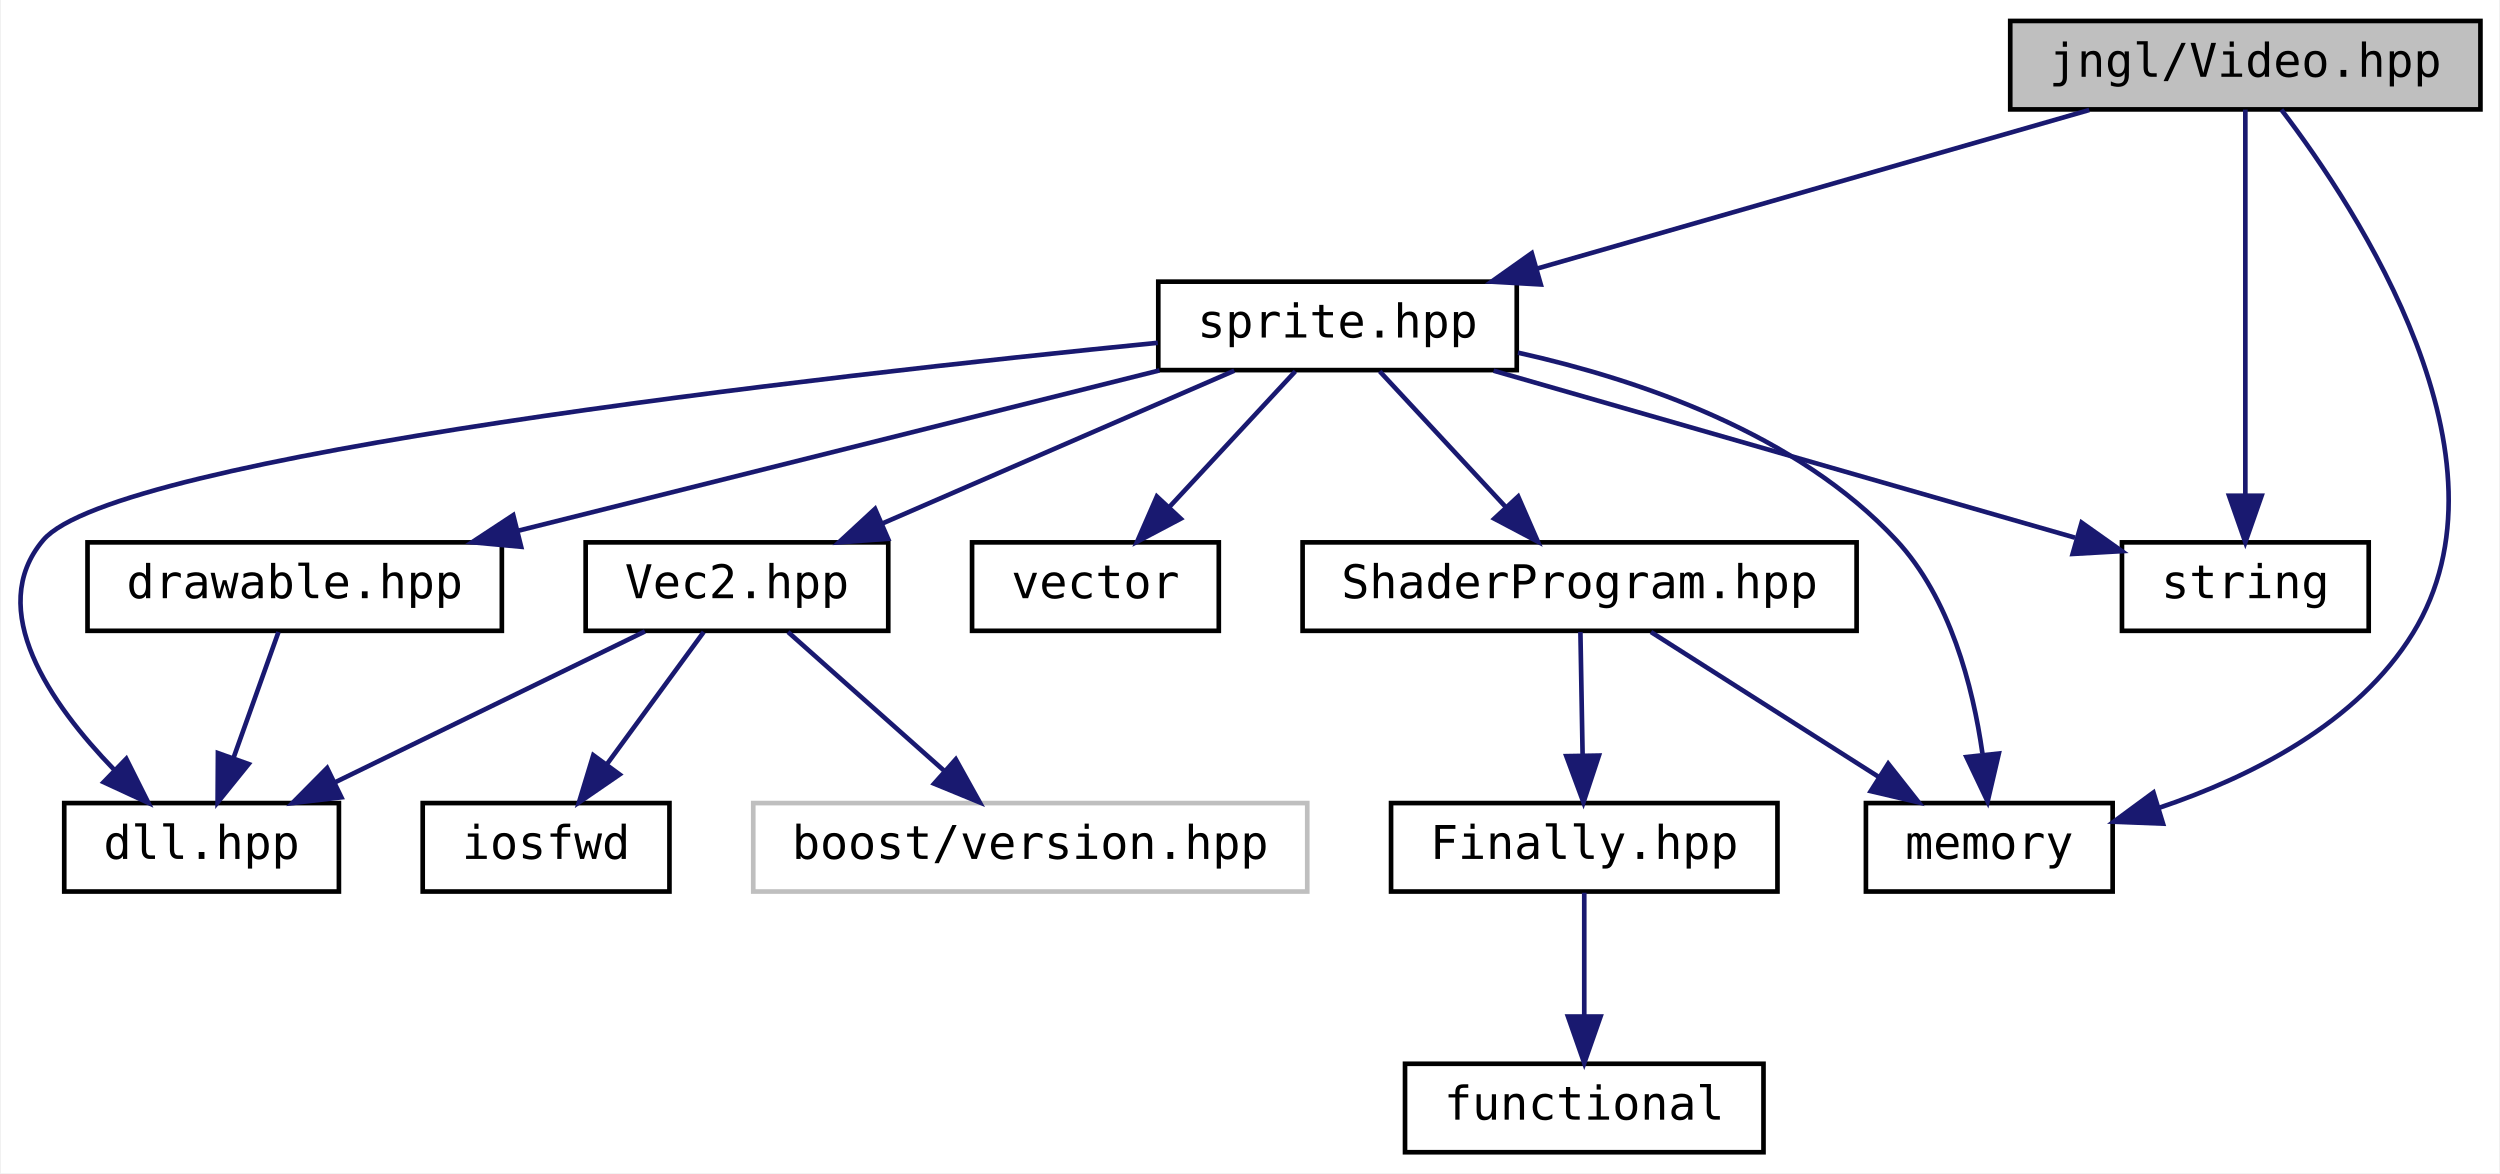
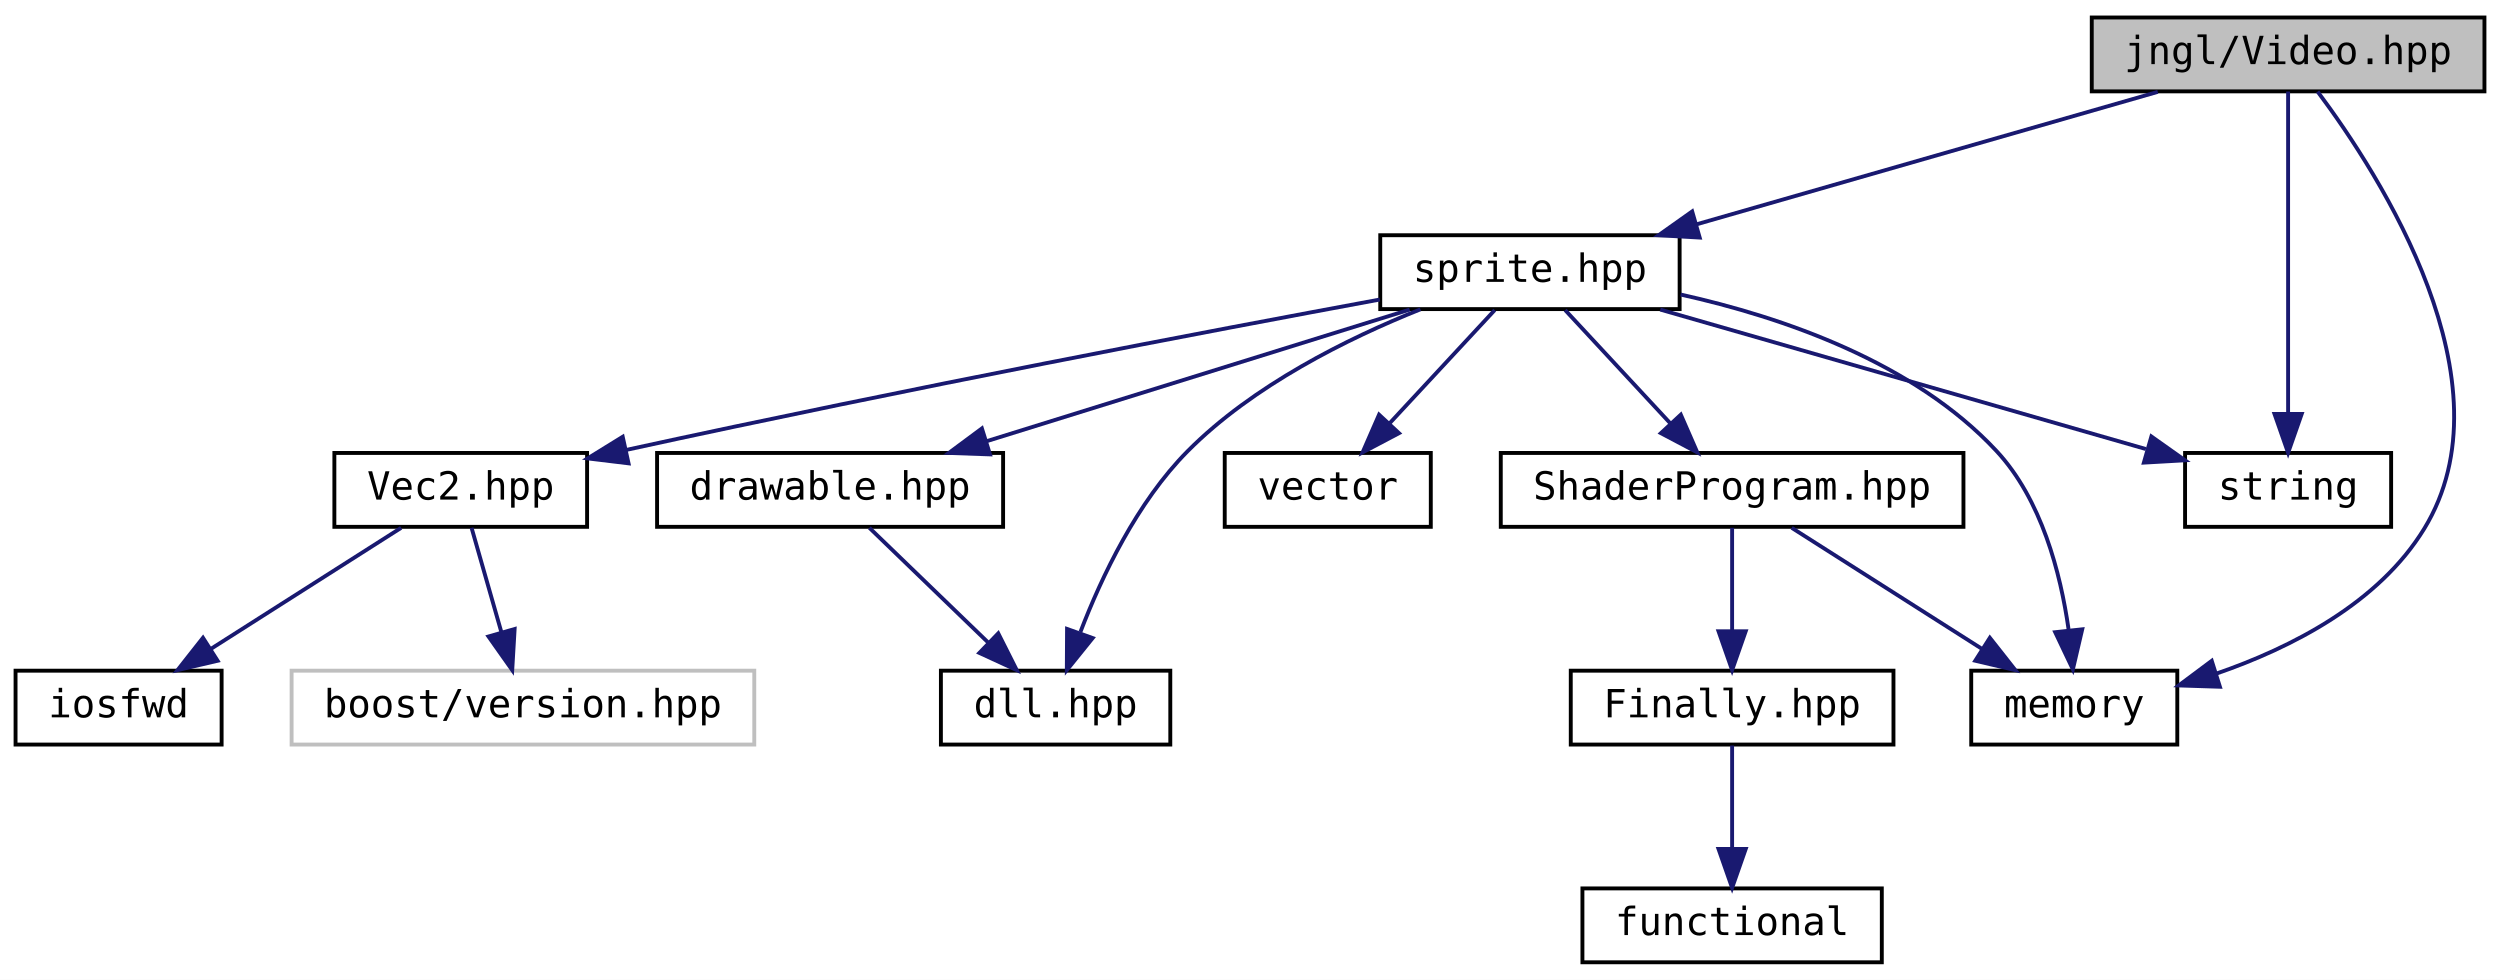
- <svg xmlns="http://www.w3.org/2000/svg" xmlns:xlink="http://www.w3.org/1999/xlink" width="537pt" height="252pt" viewBox="0.00 0.00 536.60 252.00">
+ <svg xmlns="http://www.w3.org/2000/svg" xmlns:xlink="http://www.w3.org/1999/xlink" width="643pt" height="252pt" viewBox="0.00 0.00 643.00 252.00">
  <g id="graph0" class="graph" transform="scale(1 1) rotate(0) translate(4 248)">
-     <polygon fill="#ffffff" stroke="transparent" points="-4,4 -4,-248 532.598,-248 532.598,4 -4,4" />
+     <polygon fill="#ffffff" stroke="transparent" points="-4,4 -4,-248 639,-248 639,4 -4,4" />
    <g id="node1" class="node">
      <g id="a_node1">
        <a xlink:title=" ">
-           <polygon fill="#bfbfbf" stroke="#000000" points="427.598,-224.5 427.598,-243.5 528.598,-243.5 528.598,-224.5 427.598,-224.5" />
-           <text text-anchor="middle" x="478.098" y="-231.5" font-family="'Consolas',monospace" font-size="10.00" fill="#000000">jngl/Video.hpp</text>
+           <polygon fill="#bfbfbf" stroke="#000000" points="534,-224.5 534,-243.5 635,-243.5 635,-224.5 534,-224.5" />
+           <text text-anchor="middle" x="584.5" y="-231.5" font-family="'Consolas',monospace" font-size="10.00" fill="#000000">jngl/Video.hpp</text>
        </a>
      </g>
    </g>
    <g id="node2" class="node">
      <g id="a_node2">
        <a xlink:href="sprite_8hpp_source.html" target="_top" xlink:title=" ">
-           <polygon fill="#ffffff" stroke="#000000" points="244.598,-168.5 244.598,-187.5 321.598,-187.5 321.598,-168.5 244.598,-168.5" />
-           <text text-anchor="middle" x="283.098" y="-175.5" font-family="'Consolas',monospace" font-size="10.00" fill="#000000">sprite.hpp</text>
+           <polygon fill="#ffffff" stroke="#000000" points="351,-168.5 351,-187.5 428,-187.5 428,-168.5 351,-168.5" />
+           <text text-anchor="middle" x="389.5" y="-175.5" font-family="'Consolas',monospace" font-size="10.00" fill="#000000">sprite.hpp</text>
        </a>
      </g>
    </g>
    <g id="edge1" class="edge">
-       <path fill="none" stroke="#191970" d="M444.576,-224.373C411.729,-214.94 361.538,-200.526 325.84,-190.275" />
-       <polygon fill="#191970" stroke="#191970" points="326.76,-186.897 316.182,-187.501 324.827,-193.625 326.76,-186.897" />
+       <path fill="none" stroke="#191970" d="M550.978,-224.373C518.132,-214.94 467.94,-200.526 432.242,-190.275" />
+       <polygon fill="#191970" stroke="#191970" points="433.162,-186.897 422.584,-187.501 431.23,-193.625 433.162,-186.897" />
    </g>
    <g id="node6" class="node">
      <g id="a_node6">
        <a doxygen="/w/doc/cppreference-doxygen-web.tag.xml:http://en.cppreference.com/w/" xlink:href="http://en.cppreference.com/w/cpp/header/memory.html" xlink:title=" ">
-           <polygon fill="#ffffff" stroke="#000000" points="396.598,-56.5 396.598,-75.5 449.598,-75.5 449.598,-56.5 396.598,-56.5" />
-           <text text-anchor="middle" x="423.098" y="-63.5" font-family="'Consolas',monospace" font-size="10.00" fill="#000000">memory</text>
+           <polygon fill="#ffffff" stroke="#000000" points="503,-56.5 503,-75.5 556,-75.5 556,-56.5 503,-56.5" />
+           <text text-anchor="middle" x="529.5" y="-63.5" font-family="'Consolas',monospace" font-size="10.00" fill="#000000">memory</text>
+         </a>
+       </g>
+     </g>
+     <g id="edge15" class="edge">
+       <path fill="none" stroke="#191970" d="M592.094,-224.437C608.201,-202.909 642.503,-149.59 619.5,-112 607.825,-92.922 585.464,-81.438 565.953,-74.716" />
+       <polygon fill="#191970" stroke="#191970" points="566.962,-71.364 556.373,-71.703 564.862,-78.042 566.962,-71.364" />
+     </g>
+     <g id="node12" class="node">
+       <g id="a_node12">
+         <a doxygen="/w/doc/cppreference-doxygen-web.tag.xml:http://en.cppreference.com/w/" xlink:href="http://en.cppreference.com/w/cpp/header/string.html" xlink:title=" ">
+           <polygon fill="#ffffff" stroke="#000000" points="558,-112.5 558,-131.5 611,-131.5 611,-112.5 558,-112.5" />
+           <text text-anchor="middle" x="584.5" y="-119.5" font-family="'Consolas',monospace" font-size="10.00" fill="#000000">string</text>
        </a>
      </g>
    </g>
    <g id="edge16" class="edge">
-       <path fill="none" stroke="#191970" d="M485.834,-224.441C502.248,-202.922 537.235,-149.621 514.098,-112 502.198,-92.651 479.364,-81.141 459.547,-74.474" />
-       <polygon fill="#191970" stroke="#191970" points="460.415,-71.08 449.828,-71.495 458.363,-77.772 460.415,-71.08" />
-     </g>
-     <g id="node12" class="node">
-       <g id="a_node12">
-         <a doxygen="/w/doc/cppreference-doxygen-web.tag.xml:http://en.cppreference.com/w/" xlink:href="http://en.cppreference.com/w/cpp/header/string.html" xlink:title=" ">
-           <polygon fill="#ffffff" stroke="#000000" points="451.598,-112.5 451.598,-131.5 504.598,-131.5 504.598,-112.5 451.598,-112.5" />
-           <text text-anchor="middle" x="478.098" y="-119.5" font-family="'Consolas',monospace" font-size="10.00" fill="#000000">string</text>
-         </a>
-       </g>
-     </g>
-     <g id="edge17" class="edge">
-       <path fill="none" stroke="#191970" d="M478.098,-224.451C478.098,-206.184 478.098,-165.955 478.098,-141.698" />
-       <polygon fill="#191970" stroke="#191970" points="481.598,-141.525 478.098,-131.525 474.598,-141.525 481.598,-141.525" />
+       <path fill="none" stroke="#191970" d="M584.5,-224.451C584.5,-206.184 584.5,-165.955 584.5,-141.698" />
+       <polygon fill="#191970" stroke="#191970" points="588,-141.525 584.5,-131.525 581,-141.525 588,-141.525" />
    </g>
    <g id="node3" class="node">
      <g id="a_node3">
        <a xlink:href="ShaderProgram_8hpp.html" target="_top" xlink:title=" ">
-           <polygon fill="#ffffff" stroke="#000000" points="275.598,-112.5 275.598,-131.5 394.598,-131.5 394.598,-112.5 275.598,-112.5" />
-           <text text-anchor="middle" x="335.098" y="-119.5" font-family="'Consolas',monospace" font-size="10.00" fill="#000000">ShaderProgram.hpp</text>
+           <polygon fill="#ffffff" stroke="#000000" points="382,-112.5 382,-131.5 501,-131.5 501,-112.5 382,-112.5" />
+           <text text-anchor="middle" x="441.5" y="-119.5" font-family="'Consolas',monospace" font-size="10.00" fill="#000000">ShaderProgram.hpp</text>
        </a>
      </g>
    </g>
    <g id="edge2" class="edge">
-       <path fill="none" stroke="#191970" d="M292.156,-168.245C299.612,-160.215 310.361,-148.639 319.24,-139.078" />
-       <polygon fill="#191970" stroke="#191970" points="321.904,-141.352 326.144,-131.643 316.775,-136.589 321.904,-141.352" />
+       <path fill="none" stroke="#191970" d="M398.558,-168.245C406.014,-160.215 416.763,-148.639 425.642,-139.078" />
+       <polygon fill="#191970" stroke="#191970" points="428.306,-141.352 432.546,-131.643 423.177,-136.589 428.306,-141.352" />
    </g>
-     <g id="edge12" class="edge">
-       <path fill="none" stroke="#191970" d="M321.86,-172.247C348.166,-166.397 381.894,-154.784 403.098,-132 414.683,-119.552 419.569,-100.6 421.624,-86.194" />
-       <polygon fill="#191970" stroke="#191970" points="425.149,-86.142 422.738,-75.826 418.19,-85.394 425.149,-86.142" />
+     <g id="edge11" class="edge">
+       <path fill="none" stroke="#191970" d="M428.262,-172.247C454.568,-166.397 488.296,-154.784 509.5,-132 521.085,-119.552 525.971,-100.6 528.026,-86.194" />
+       <polygon fill="#191970" stroke="#191970" points="531.552,-86.142 529.14,-75.826 524.592,-85.394 531.552,-86.142" />
    </g>
    <g id="node7" class="node">
      <g id="a_node7">
        <a xlink:href="Vec2_8hpp.html" target="_top" xlink:title=" ">
-           <polygon fill="#ffffff" stroke="#000000" points="121.598,-112.5 121.598,-131.5 186.598,-131.5 186.598,-112.5 121.598,-112.5" />
-           <text text-anchor="middle" x="154.098" y="-119.5" font-family="'Consolas',monospace" font-size="10.00" fill="#000000">Vec2.hpp</text>
+           <polygon fill="#ffffff" stroke="#000000" points="82,-112.5 82,-131.5 147,-131.5 147,-112.5 82,-112.5" />
+           <text text-anchor="middle" x="114.5" y="-119.5" font-family="'Consolas',monospace" font-size="10.00" fill="#000000">Vec2.hpp</text>
        </a>
      </g>
    </g>
    <g id="edge6" class="edge">
-       <path fill="none" stroke="#191970" d="M260.922,-168.373C240.121,-159.344 208.806,-145.749 185.452,-135.611" />
-       <polygon fill="#191970" stroke="#191970" points="186.551,-132.273 175.984,-131.501 183.764,-138.694 186.551,-132.273" />
+       <path fill="none" stroke="#191970" d="M350.881,-170.961C306.396,-162.731 230.88,-148.387 157.071,-132.282" />
+       <polygon fill="#191970" stroke="#191970" points="157.661,-128.828 147.143,-130.102 156.16,-135.665 157.661,-128.828" />
    </g>
-     <g id="node8" class="node">
-       <g id="a_node8">
-         <a xlink:href="dll_8hpp_source.html" target="_top" xlink:title=" ">
-           <polygon fill="#ffffff" stroke="#000000" points="9.598,-56.5 9.598,-75.5 68.598,-75.5 68.598,-56.5 9.598,-56.5" />
-           <text text-anchor="middle" x="39.098" y="-63.5" font-family="'Consolas',monospace" font-size="10.00" fill="#000000">dll.hpp</text>
+     <g id="node10" class="node">
+       <g id="a_node10">
+         <a xlink:href="drawable_8hpp_source.html" target="_top" xlink:title=" ">
+           <polygon fill="#ffffff" stroke="#000000" points="165,-112.5 165,-131.5 254,-131.5 254,-112.5 165,-112.5" />
+           <text text-anchor="middle" x="209.5" y="-119.5" font-family="'Consolas',monospace" font-size="10.00" fill="#000000">drawable.hpp</text>
        </a>
      </g>
    </g>
-     <g id="edge15" class="edge">
-       <path fill="none" stroke="#191970" d="M244.497,-174.369C171.79,-167.137 20.425,-150.071 5.098,-132 -7.494,-117.154 6.606,-96.853 20.286,-82.701" />
-       <polygon fill="#191970" stroke="#191970" points="22.924,-85.018 27.67,-75.545 18.053,-79.991 22.924,-85.018" />
+     <g id="edge9" class="edge">
+       <path fill="none" stroke="#191970" d="M358.557,-168.373C328.496,-159.021 282.697,-144.773 249.802,-134.538" />
+       <polygon fill="#191970" stroke="#191970" points="250.628,-131.13 240.039,-131.501 248.548,-137.814 250.628,-131.13" />
    </g>
    <g id="node11" class="node">
      <g id="a_node11">
-         <a xlink:href="drawable_8hpp_source.html" target="_top" xlink:title=" ">
-           <polygon fill="#ffffff" stroke="#000000" points="14.598,-112.5 14.598,-131.5 103.598,-131.5 103.598,-112.5 14.598,-112.5" />
-           <text text-anchor="middle" x="59.098" y="-119.5" font-family="'Consolas',monospace" font-size="10.00" fill="#000000">drawable.hpp</text>
+         <a xlink:href="dll_8hpp_source.html" target="_top" xlink:title=" ">
+           <polygon fill="#ffffff" stroke="#000000" points="238,-56.5 238,-75.5 297,-75.5 297,-56.5 238,-56.5" />
+           <text text-anchor="middle" x="267.5" y="-63.5" font-family="'Consolas',monospace" font-size="10.00" fill="#000000">dll.hpp</text>
        </a>
      </g>
    </g>
-     <g id="edge10" class="edge">
-       <path fill="none" stroke="#191970" d="M244.845,-168.437C206.751,-158.913 148.167,-144.267 106.999,-133.975" />
-       <polygon fill="#191970" stroke="#191970" points="107.743,-130.554 97.192,-131.524 106.045,-137.345 107.743,-130.554" />
+     <g id="edge14" class="edge">
+       <path fill="none" stroke="#191970" d="M361.336,-168.444C342.533,-160.921 318.272,-148.872 301.5,-132 288.466,-118.888 279.364,-99.749 273.88,-85.454" />
+       <polygon fill="#191970" stroke="#191970" points="277.039,-83.892 270.386,-75.646 270.445,-86.241 277.039,-83.892" />
    </g>
-     <g id="edge13" class="edge">
-       <path fill="none" stroke="#191970" d="M316.62,-168.373C351.407,-158.383 405.65,-142.806 441.526,-132.503" />
-       <polygon fill="#191970" stroke="#191970" points="442.931,-135.741 451.577,-129.616 440.999,-129.013 442.931,-135.741" />
+     <g id="edge12" class="edge">
+       <path fill="none" stroke="#191970" d="M423.022,-168.373C457.809,-158.383 512.052,-142.806 547.928,-132.503" />
+       <polygon fill="#191970" stroke="#191970" points="549.333,-135.741 557.979,-129.616 547.401,-129.013 549.333,-135.741" />
    </g>
    <g id="node13" class="node">
      <g id="a_node13">
        <a doxygen="/w/doc/cppreference-doxygen-web.tag.xml:http://en.cppreference.com/w/" xlink:href="http://en.cppreference.com/w/cpp/header/vector.html" xlink:title=" ">
-           <polygon fill="#ffffff" stroke="#000000" points="204.598,-112.5 204.598,-131.5 257.598,-131.5 257.598,-112.5 204.598,-112.5" />
-           <text text-anchor="middle" x="231.098" y="-119.5" font-family="'Consolas',monospace" font-size="10.00" fill="#000000">vector</text>
+           <polygon fill="#ffffff" stroke="#000000" points="311,-112.5 311,-131.5 364,-131.5 364,-112.5 311,-112.5" />
+           <text text-anchor="middle" x="337.5" y="-119.5" font-family="'Consolas',monospace" font-size="10.00" fill="#000000">vector</text>
        </a>
      </g>
    </g>
-     <g id="edge14" class="edge">
-       <path fill="none" stroke="#191970" d="M274.04,-168.245C266.584,-160.215 255.834,-148.639 246.956,-139.078" />
-       <polygon fill="#191970" stroke="#191970" points="249.421,-136.589 240.052,-131.643 244.292,-141.352 249.421,-136.589" />
+     <g id="edge13" class="edge">
+       <path fill="none" stroke="#191970" d="M380.442,-168.245C372.986,-160.215 362.237,-148.639 353.358,-139.078" />
+       <polygon fill="#191970" stroke="#191970" points="355.823,-136.589 346.454,-131.643 350.694,-141.352 355.823,-136.589" />
    </g>
    <g id="node4" class="node">
      <g id="a_node4">
        <a xlink:href="Finally_8hpp.html" target="_top" xlink:title=" ">
-           <polygon fill="#ffffff" stroke="#000000" points="294.598,-56.5 294.598,-75.5 377.598,-75.5 377.598,-56.5 294.598,-56.5" />
-           <text text-anchor="middle" x="336.098" y="-63.5" font-family="'Consolas',monospace" font-size="10.00" fill="#000000">Finally.hpp</text>
+           <polygon fill="#ffffff" stroke="#000000" points="400,-56.5 400,-75.5 483,-75.5 483,-56.5 400,-56.5" />
+           <text text-anchor="middle" x="441.5" y="-63.5" font-family="'Consolas',monospace" font-size="10.00" fill="#000000">Finally.hpp</text>
        </a>
      </g>
    </g>
    <g id="edge3" class="edge">
-       <path fill="none" stroke="#191970" d="M335.272,-112.246C335.402,-104.938 335.585,-94.694 335.746,-85.705" />
-       <polygon fill="#191970" stroke="#191970" points="339.246,-85.704 335.926,-75.643 332.248,-85.579 339.246,-85.704" />
+       <path fill="none" stroke="#191970" d="M441.5,-112.246C441.5,-104.938 441.5,-94.694 441.5,-85.705" />
+       <polygon fill="#191970" stroke="#191970" points="445,-85.643 441.5,-75.643 438,-85.643 445,-85.643" />
    </g>
    <g id="edge5" class="edge">
-       <path fill="none" stroke="#191970" d="M350.426,-112.246C363.928,-103.653 383.81,-91.001 399.366,-81.102" />
-       <polygon fill="#191970" stroke="#191970" points="401.387,-83.964 407.945,-75.643 397.629,-78.059 401.387,-83.964" />
+       <path fill="none" stroke="#191970" d="M456.828,-112.246C470.33,-103.653 490.212,-91.001 505.769,-81.102" />
+       <polygon fill="#191970" stroke="#191970" points="507.79,-83.964 514.347,-75.643 504.031,-78.059 507.79,-83.964" />
    </g>
    <g id="node5" class="node">
      <g id="a_node5">
        <a doxygen="/w/doc/cppreference-doxygen-web.tag.xml:http://en.cppreference.com/w/" xlink:href="http://en.cppreference.com/w/cpp/header/functional.html" xlink:title=" ">
-           <polygon fill="#ffffff" stroke="#000000" points="297.598,-.5 297.598,-19.5 374.598,-19.5 374.598,-.5 297.598,-.5" />
-           <text text-anchor="middle" x="336.098" y="-7.5" font-family="'Consolas',monospace" font-size="10.00" fill="#000000">functional</text>
+           <polygon fill="#ffffff" stroke="#000000" points="403,-.5 403,-19.5 480,-19.5 480,-.5 403,-.5" />
+           <text text-anchor="middle" x="441.5" y="-7.5" font-family="'Consolas',monospace" font-size="10.00" fill="#000000">functional</text>
        </a>
      </g>
    </g>
    <g id="edge4" class="edge">
-       <path fill="none" stroke="#191970" d="M336.098,-56.245C336.098,-48.938 336.098,-38.694 336.098,-29.705" />
-       <polygon fill="#191970" stroke="#191970" points="339.598,-29.643 336.098,-19.643 332.598,-29.643 339.598,-29.643" />
+       <path fill="none" stroke="#191970" d="M441.5,-56.245C441.5,-48.938 441.5,-38.694 441.5,-29.705" />
+       <polygon fill="#191970" stroke="#191970" points="445,-29.643 441.5,-19.643 438,-29.643 445,-29.643" />
+     </g>
+     <g id="node8" class="node">
+       <g id="a_node8">
+         <a xlink:title=" ">
+           <polygon fill="#ffffff" stroke="#bfbfbf" points="71,-56.5 71,-75.5 190,-75.5 190,-56.5 71,-56.5" />
+           <text text-anchor="middle" x="130.5" y="-63.5" font-family="'Consolas',monospace" font-size="10.00" fill="#000000">boost/version.hpp</text>
+         </a>
+       </g>
    </g>
    <g id="edge7" class="edge">
-       <path fill="none" stroke="#191970" d="M134.329,-112.373C115.951,-103.424 88.367,-89.992 67.609,-79.883" />
-       <polygon fill="#191970" stroke="#191970" points="69.132,-76.733 58.609,-75.501 66.067,-83.026 69.132,-76.733" />
+       <path fill="none" stroke="#191970" d="M117.287,-112.246C119.398,-104.858 122.366,-94.469 124.955,-85.409" />
+       <polygon fill="#191970" stroke="#191970" points="128.363,-86.219 127.745,-75.643 121.632,-84.296 128.363,-86.219" />
    </g>
    <g id="node9" class="node">
      <g id="a_node9">
-         <a xlink:title=" ">
-           <polygon fill="#ffffff" stroke="#bfbfbf" points="157.598,-56.5 157.598,-75.5 276.598,-75.5 276.598,-56.5 157.598,-56.5" />
-           <text text-anchor="middle" x="217.098" y="-63.5" font-family="'Consolas',monospace" font-size="10.00" fill="#000000">boost/version.hpp</text>
+         <a doxygen="/w/doc/cppreference-doxygen-web.tag.xml:http://en.cppreference.com/w/" xlink:href="http://en.cppreference.com/w/cpp/header/iosfwd.html" xlink:title=" ">
+           <polygon fill="#ffffff" stroke="#000000" points="0,-56.5 0,-75.5 53,-75.5 53,-56.5 0,-56.5" />
+           <text text-anchor="middle" x="26.5" y="-63.5" font-family="'Consolas',monospace" font-size="10.00" fill="#000000">iosfwd</text>
        </a>
      </g>
    </g>
    <g id="edge8" class="edge">
-       <path fill="none" stroke="#191970" d="M165.072,-112.246C174.286,-104.055 187.651,-92.175 198.528,-82.507" />
-       <polygon fill="#191970" stroke="#191970" points="201.101,-84.902 206.25,-75.643 196.45,-79.67 201.101,-84.902" />
+       <path fill="none" stroke="#191970" d="M99.172,-112.246C85.67,-103.653 65.788,-91.001 50.231,-81.102" />
+       <polygon fill="#191970" stroke="#191970" points="51.968,-78.059 41.653,-75.643 48.21,-83.964 51.968,-78.059" />
    </g>
-     <g id="node10" class="node">
-       <g id="a_node10">
-         <a doxygen="/w/doc/cppreference-doxygen-web.tag.xml:http://en.cppreference.com/w/" xlink:href="http://en.cppreference.com/w/cpp/header/iosfwd.html" xlink:title=" ">
-           <polygon fill="#ffffff" stroke="#000000" points="86.598,-56.5 86.598,-75.5 139.598,-75.5 139.598,-56.5 86.598,-56.5" />
-           <text text-anchor="middle" x="113.098" y="-63.5" font-family="'Consolas',monospace" font-size="10.00" fill="#000000">iosfwd</text>
-         </a>
-       </g>
-     </g>
-     <g id="edge9" class="edge">
-       <path fill="none" stroke="#191970" d="M146.956,-112.246C141.253,-104.456 133.108,-93.331 126.235,-83.944" />
-       <polygon fill="#191970" stroke="#191970" points="128.889,-81.644 120.158,-75.643 123.241,-85.779 128.889,-81.644" />
-     </g>
-     <g id="edge11" class="edge">
-       <path fill="none" stroke="#191970" d="M55.614,-112.246C52.947,-104.778 49.184,-94.243 45.924,-85.114" />
-       <polygon fill="#191970" stroke="#191970" points="49.201,-83.883 42.542,-75.643 42.609,-86.237 49.201,-83.883" />
+     <g id="edge10" class="edge">
+       <path fill="none" stroke="#191970" d="M219.603,-112.246C228.003,-104.135 240.149,-92.407 250.108,-82.792" />
+       <polygon fill="#191970" stroke="#191970" points="252.75,-85.107 257.513,-75.643 247.888,-80.071 252.75,-85.107" />
    </g>
  </g>
</svg>
